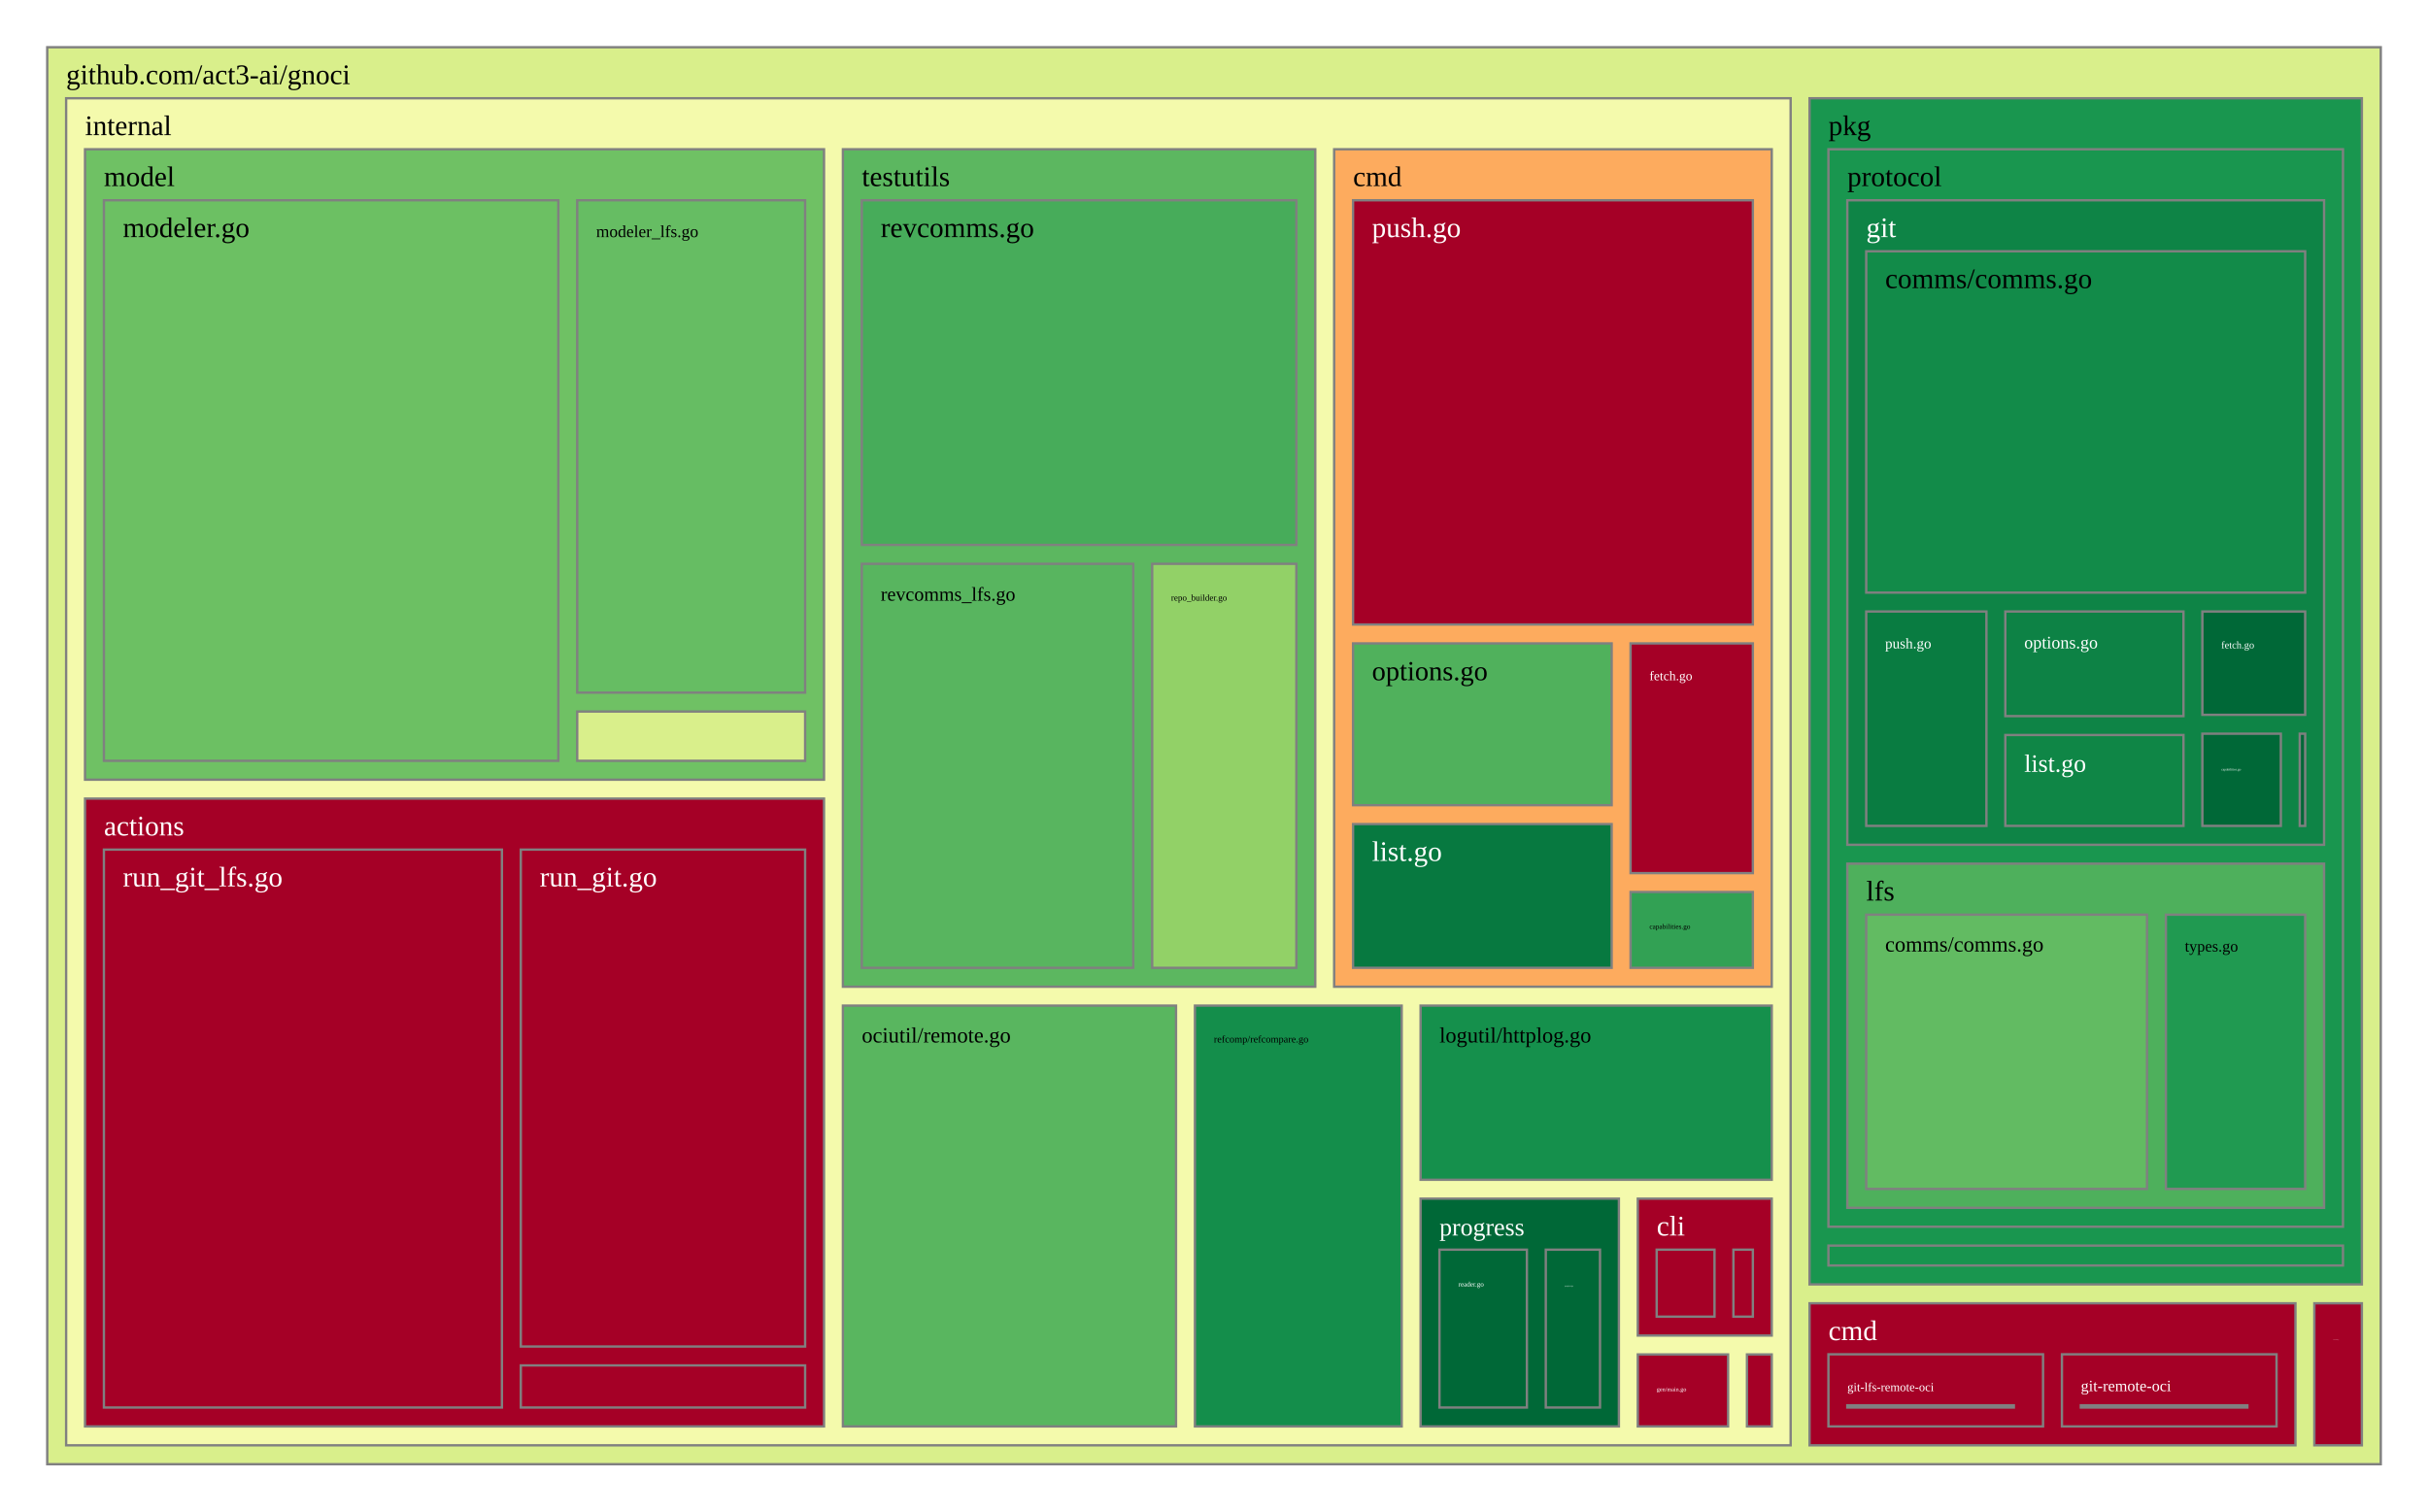
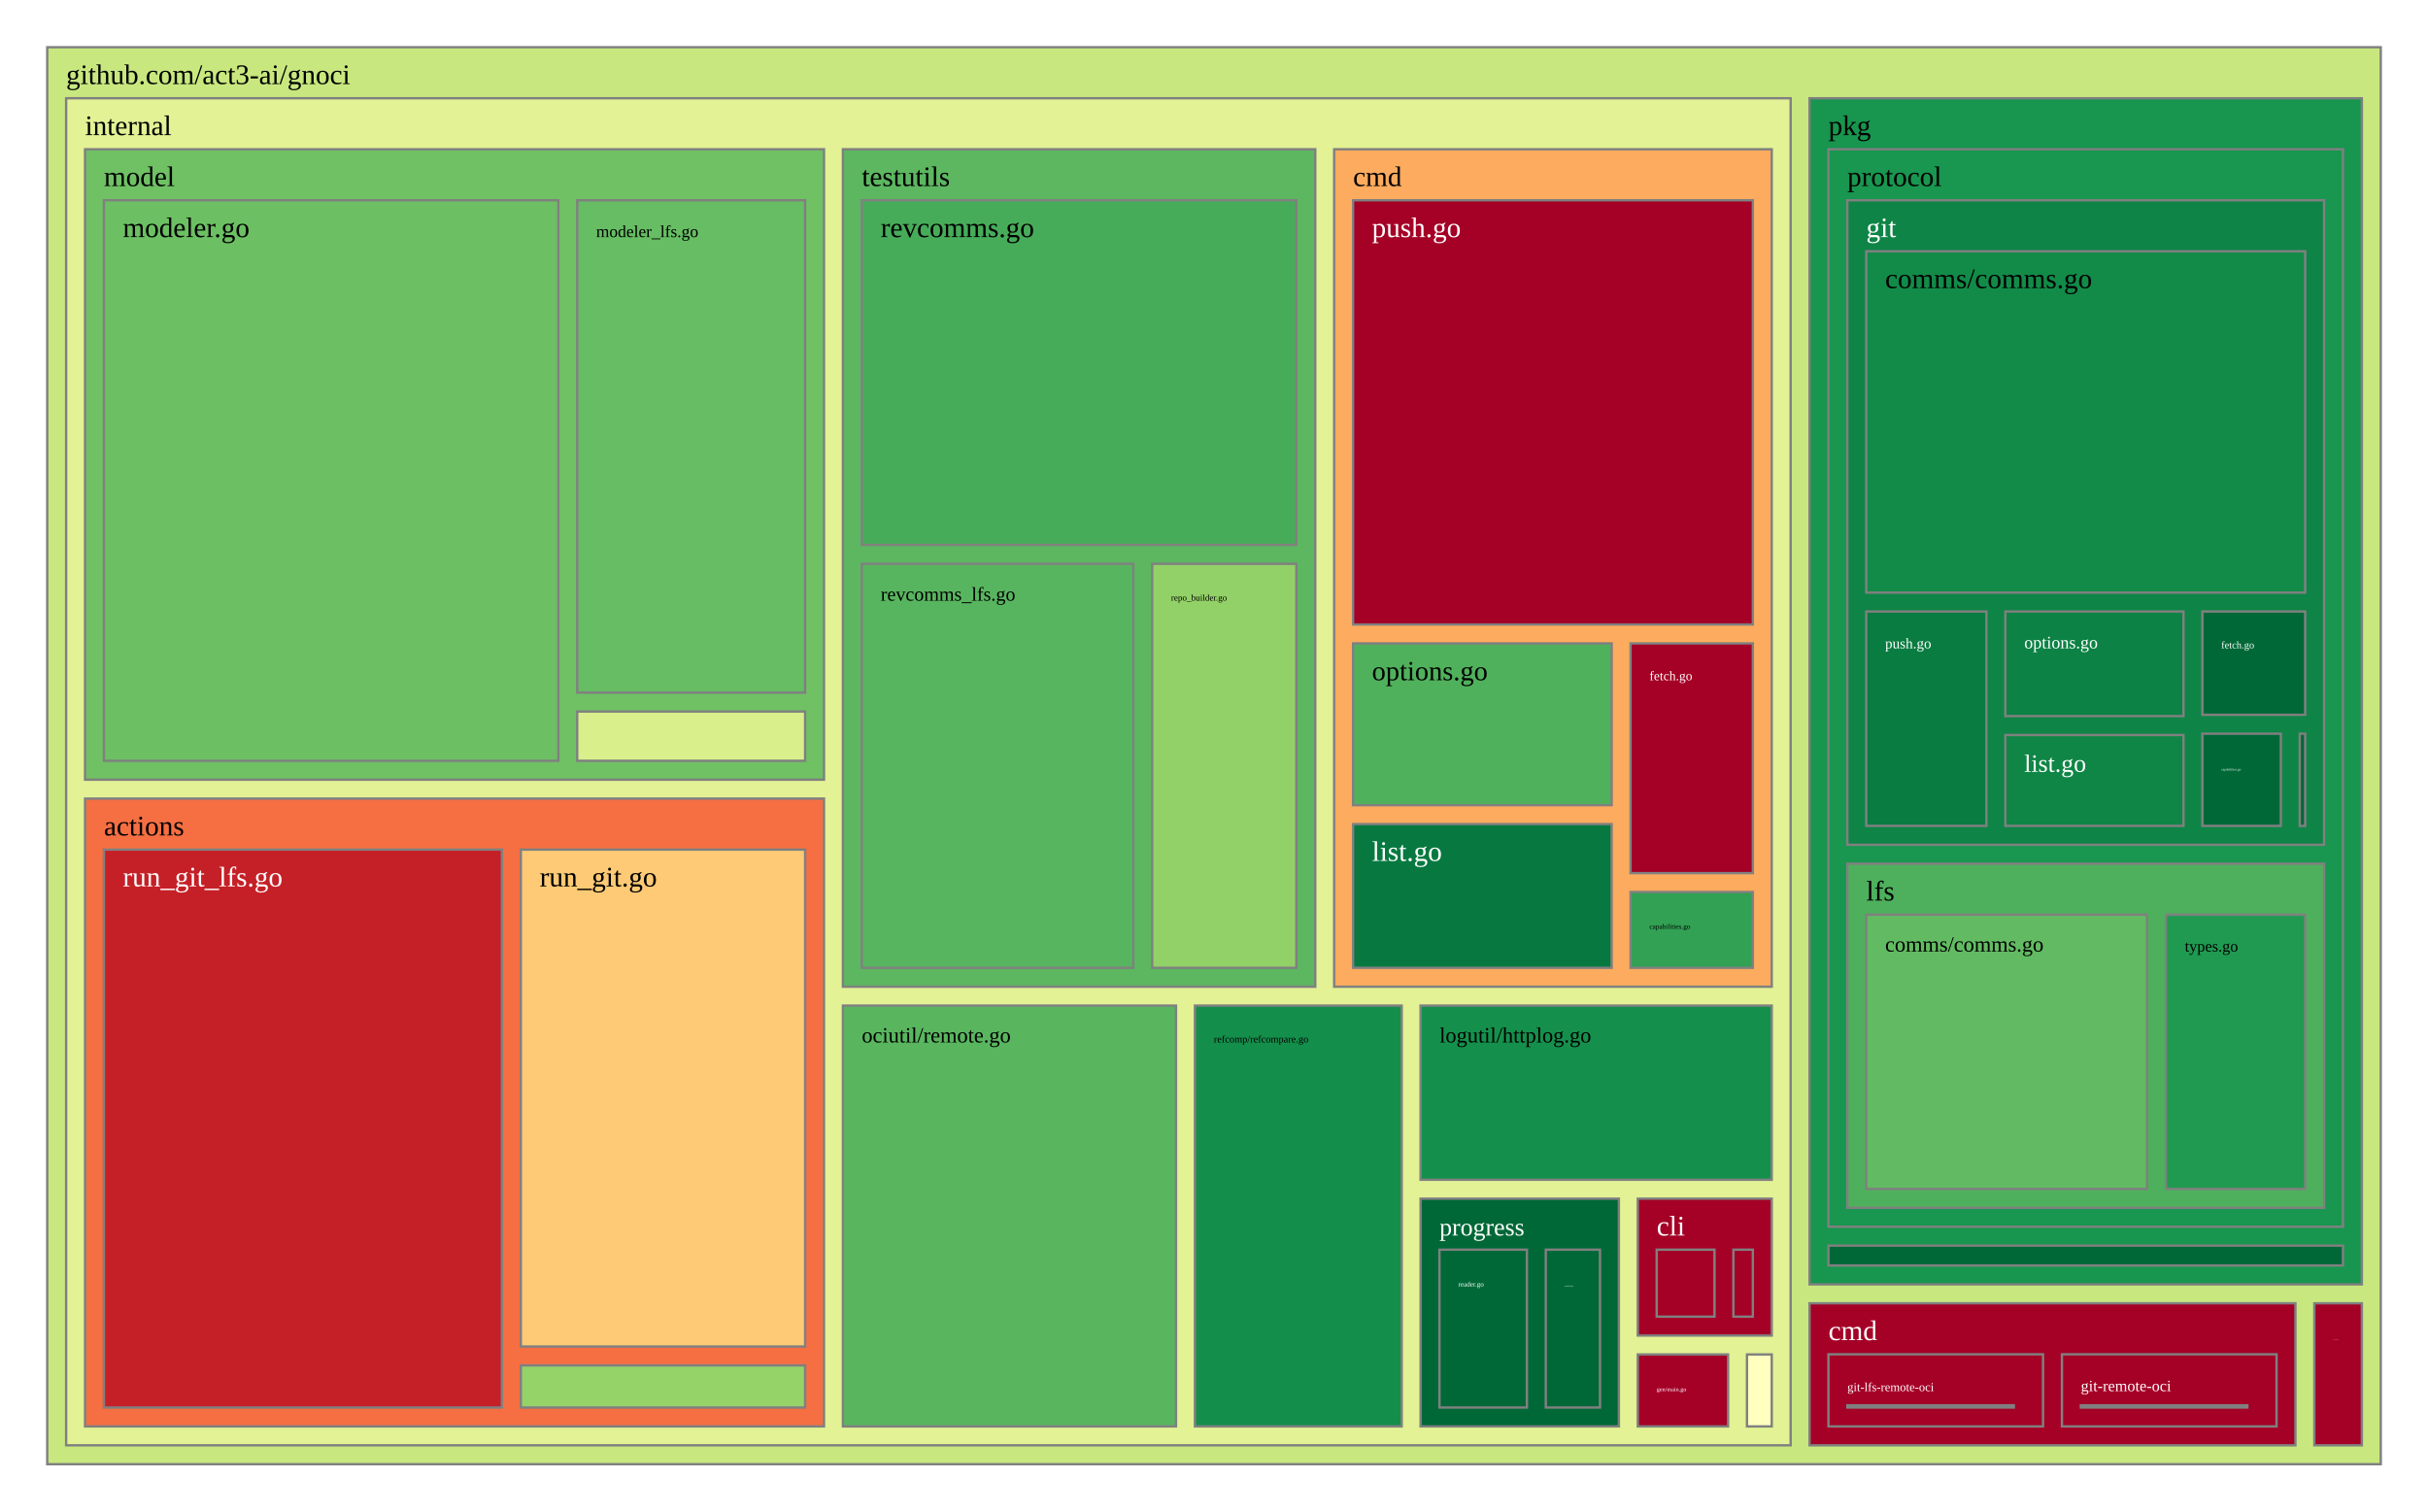
<svg xmlns="http://www.w3.org/2000/svg" viewBox="0 0 1028 640" style="background: white none repeat scroll 0% 0%;">
  <g>
-     <rect x="20" y="20" width="988" height="600" style="fill: rgb(217, 239, 139);opacity:1;fill-opacity:1.00;stroke:rgb(128,128,128);stroke-width:1px;stroke-opacity:1.00;" />
+     <rect x="20" y="20" width="988" height="600" style="fill: rgb(200, 232, 127);opacity:1;fill-opacity:1.00;stroke:rgb(128,128,128);stroke-width:1px;stroke-opacity:1.00;" />
    <text data-notex="1" text-anchor="start" transform="translate(28,35.6) scale(1)" style="font-family: Open Sans, verdana, arial, sans-serif !important; font-size: 12px; fill: rgb(0, 0, 0); fill-opacity: 1.00; white-space: pre;" data-math="N">github.com/act3-ai/gnoci</text>
  </g>
  <g>
    <rect x="766.147" y="551.86" width="205.73" height="60.14" style="fill: rgb(165, 0, 38);opacity:1;fill-opacity:1.00;stroke:rgb(128,128,128);stroke-width:1px;stroke-opacity:1.00;" />
    <text data-notex="1" text-anchor="start" transform="translate(774.1474,567.4597) scale(1)" style="font-family: Open Sans, verdana, arial, sans-serif !important; font-size: 12px; fill: rgb(255, 255, 255); fill-opacity: 1.00; white-space: pre;" data-math="N">cmd</text>
  </g>
  <g>
    <rect x="979.878" y="551.86" width="20.122" height="60.14" style="fill: rgb(165, 0, 38);opacity:1;fill-opacity:1.00;stroke:rgb(128,128,128);stroke-width:1px;stroke-opacity:1.00;" />
    <text data-notex="1" text-anchor="start" transform="translate(987.8776,567.4597) scale(0.033032)" style="font-family: Open Sans, verdana, arial, sans-serif !important; font-size: 12px; fill: rgb(255, 255, 255); fill-opacity: 1.00; white-space: pre;" data-math="N">docs/embed.go</text>
  </g>
  <g>
-     <rect x="28" y="41.6" width="730.147" height="570.4" style="fill: rgb(244, 250, 172);opacity:1;fill-opacity:1.00;stroke:rgb(128,128,128);stroke-width:1px;stroke-opacity:1.00;" />
+     <rect x="28" y="41.6" width="730.147" height="570.4" style="fill: rgb(226, 242, 149);opacity:1;fill-opacity:1.00;stroke:rgb(128,128,128);stroke-width:1px;stroke-opacity:1.00;" />
    <text data-notex="1" text-anchor="start" transform="translate(36,57.2) scale(1)" style="font-family: Open Sans, verdana, arial, sans-serif !important; font-size: 12px; fill: rgb(0, 0, 0); fill-opacity: 1.00; white-space: pre;" data-math="N">internal</text>
  </g>
  <g>
-     <rect x="766.147" y="41.6" width="233.853" height="502.26" style="fill: rgb(25, 150, 79);opacity:1;fill-opacity:1.00;stroke:rgb(128,128,128);stroke-width:1px;stroke-opacity:1.00;" />
+     <rect x="766.147" y="41.6" width="233.853" height="502.26" style="fill: rgb(24, 149, 78);opacity:1;fill-opacity:1.00;stroke:rgb(128,128,128);stroke-width:1px;stroke-opacity:1.00;" />
    <text data-notex="1" text-anchor="start" transform="translate(774.1474,57.2) scale(1)" style="font-family: Open Sans, verdana, arial, sans-serif !important; font-size: 12px; fill: rgb(0, 0, 0); fill-opacity: 1.00; white-space: pre;" data-math="N">pkg</text>
  </g>
  <g>
    <rect x="774.147" y="573.46" width="90.865" height="30.54" style="fill: rgb(165, 0, 38);opacity:1;fill-opacity:1.00;stroke:rgb(128,128,128);stroke-width:1px;stroke-opacity:1.00;" />
    <text data-notex="1" text-anchor="start" transform="translate(782.1474,589.0597) scale(0.433247)" style="font-family: Open Sans, verdana, arial, sans-serif !important; font-size: 12px; fill: rgb(255, 255, 255); fill-opacity: 1.00; white-space: pre;" data-math="N">git-lfs-remote-oci</text>
  </g>
  <g>
    <rect x="873.013" y="573.46" width="90.865" height="30.54" style="fill: rgb(165, 0, 38);opacity:1;fill-opacity:1.00;stroke:rgb(128,128,128);stroke-width:1px;stroke-opacity:1.00;" />
    <text data-notex="1" text-anchor="start" transform="translate(881.0125,589.0597) scale(0.557032)" style="font-family: Open Sans, verdana, arial, sans-serif !important; font-size: 12px; fill: rgb(255, 255, 255); fill-opacity: 1.00; white-space: pre;" data-math="N">git-remote-oci</text>
  </g>
  <g>
-     <rect x="36" y="338.154" width="312.882" height="265.846" style="fill: rgb(165, 0, 38);opacity:1;fill-opacity:1.00;stroke:rgb(128,128,128);stroke-width:1px;stroke-opacity:1.00;" />
-     <text data-notex="1" text-anchor="start" transform="translate(44,353.7543) scale(1)" style="font-family: Open Sans, verdana, arial, sans-serif !important; font-size: 12px; fill: rgb(255, 255, 255); fill-opacity: 1.00; white-space: pre;" data-math="N">actions</text>
+     <rect x="36" y="338.154" width="312.882" height="265.846" style="fill: rgb(245, 111, 67);opacity:1;fill-opacity:1.00;stroke:rgb(128,128,128);stroke-width:1px;stroke-opacity:1.00;" />
+     <text data-notex="1" text-anchor="start" transform="translate(44,353.7543) scale(1)" style="font-family: Open Sans, verdana, arial, sans-serif !important; font-size: 12px; fill: rgb(0, 0, 0); fill-opacity: 1.00; white-space: pre;" data-math="N">actions</text>
  </g>
  <g>
    <rect x="693.43" y="507.555" width="56.717" height="57.965" style="fill: rgb(165, 0, 38);opacity:1;fill-opacity:1.00;stroke:rgb(128,128,128);stroke-width:1px;stroke-opacity:1.00;" />
    <text data-notex="1" text-anchor="start" transform="translate(701.4299,523.1552) scale(1)" style="font-family: Open Sans, verdana, arial, sans-serif !important; font-size: 12px; fill: rgb(255, 255, 255); fill-opacity: 1.00; white-space: pre;" data-math="N">cli</text>
  </g>
  <g>
    <rect x="564.873" y="63.2" width="185.274" height="354.616" style="fill: rgb(253, 171, 94);opacity:1;fill-opacity:1.00;stroke:rgb(128,128,128);stroke-width:1px;stroke-opacity:1.00;" />
    <text data-notex="1" text-anchor="start" transform="translate(572.873,78.8) scale(1)" style="font-family: Open Sans, verdana, arial, sans-serif !important; font-size: 12px; fill: rgb(0, 0, 0); fill-opacity: 1.00; white-space: pre;" data-math="N">cmd</text>
  </g>
  <g>
    <rect x="693.43" y="573.52" width="38.227" height="30.48" style="fill: rgb(165, 0, 38);opacity:1;fill-opacity:1.00;stroke:rgb(128,128,128);stroke-width:1px;stroke-opacity:1.00;" />
    <text data-notex="1" text-anchor="start" transform="translate(701.4299,589.1203) scale(0.210481)" style="font-family: Open Sans, verdana, arial, sans-serif !important; font-size: 12px; fill: rgb(255, 255, 255); fill-opacity: 1.00; white-space: pre;" data-math="N">gen/main.go</text>
  </g>
  <g>
-     <rect x="739.657" y="573.52" width="10.491" height="30.48" style="fill: rgb(165, 0, 38);opacity:1;fill-opacity:1.00;stroke:rgb(128,128,128);stroke-width:1px;stroke-opacity:1.00;" />
+     <rect x="739.657" y="573.52" width="10.491" height="30.48" style="fill: rgb(255, 255, 191);opacity:1;fill-opacity:1.00;stroke:rgb(128,128,128);stroke-width:1px;stroke-opacity:1.00;" />
  </g>
  <g>
    <rect x="601.463" y="425.816" width="148.684" height="73.739" style="fill: rgb(21, 144, 76);opacity:1;fill-opacity:1.00;stroke:rgb(128,128,128);stroke-width:1px;stroke-opacity:1.00;" />
    <text data-notex="1" text-anchor="start" transform="translate(609.463,441.4158) scale(0.76785)" style="font-family: Open Sans, verdana, arial, sans-serif !important; font-size: 12px; fill: rgb(0, 0, 0); fill-opacity: 1.00; white-space: pre;" data-math="N">logutil/httplog.go</text>
  </g>
  <g>
    <rect x="36" y="63.2" width="312.882" height="266.954" style="fill: rgb(111, 193, 100);opacity:1;fill-opacity:1.00;stroke:rgb(128,128,128);stroke-width:1px;stroke-opacity:1.00;" />
    <text data-notex="1" text-anchor="start" transform="translate(44,78.8) scale(1)" style="font-family: Open Sans, verdana, arial, sans-serif !important; font-size: 12px; fill: rgb(0, 0, 0); fill-opacity: 1.00; white-space: pre;" data-math="N">model</text>
  </g>
  <g>
    <rect x="356.882" y="425.816" width="141.041" height="178.184" style="fill: rgb(89, 182, 95);opacity:1;fill-opacity:1.00;stroke:rgb(128,128,128);stroke-width:1px;stroke-opacity:1.00;" />
    <text data-notex="1" text-anchor="start" transform="translate(364.8824,441.4158) scale(0.766184)" style="font-family: Open Sans, verdana, arial, sans-serif !important; font-size: 12px; fill: rgb(0, 0, 0); fill-opacity: 1.00; white-space: pre;" data-math="N">ociutil/remote.go</text>
  </g>
  <g>
    <rect x="601.463" y="507.555" width="83.967" height="96.445" style="fill: rgb(0, 104, 55);opacity:1;fill-opacity:1.00;stroke:rgb(128,128,128);stroke-width:1px;stroke-opacity:1.00;" />
    <text data-notex="1" text-anchor="start" transform="translate(609.463,523.1552) scale(0.884986)" style="font-family: Open Sans, verdana, arial, sans-serif !important; font-size: 12px; fill: rgb(255, 255, 255); fill-opacity: 1.00; white-space: pre;" data-math="N">progress</text>
  </g>
  <g>
    <rect x="505.924" y="425.816" width="87.539" height="178.184" style="fill: rgb(20, 142, 75);opacity:1;fill-opacity:1.00;stroke:rgb(128,128,128);stroke-width:1px;stroke-opacity:1.00;" />
    <text data-notex="1" text-anchor="start" transform="translate(513.9237,441.4158) scale(0.354858)" style="font-family: Open Sans, verdana, arial, sans-serif !important; font-size: 12px; fill: rgb(0, 0, 0); fill-opacity: 1.00; white-space: pre;" data-math="N">refcomp/refcompare.go</text>
  </g>
  <g>
    <rect x="356.882" y="63.2" width="199.991" height="354.616" style="fill: rgb(92, 183, 96);opacity:1;fill-opacity:1.00;stroke:rgb(128,128,128);stroke-width:1px;stroke-opacity:1.00;" />
    <text data-notex="1" text-anchor="start" transform="translate(364.8824,78.8) scale(1)" style="font-family: Open Sans, verdana, arial, sans-serif !important; font-size: 12px; fill: rgb(0, 0, 0); fill-opacity: 1.00; white-space: pre;" data-math="N">testutils</text>
  </g>
  <g>
-     <rect x="774.147" y="527.44" width="217.853" height="8.42" style="fill: rgb(23, 148, 78);opacity:1;fill-opacity:1.00;stroke:rgb(128,128,128);stroke-width:1px;stroke-opacity:1.00;" />
+     <rect x="774.147" y="527.44" width="217.853" height="8.42" style="fill: rgb(0, 104, 55);opacity:1;fill-opacity:1.00;stroke:rgb(128,128,128);stroke-width:1px;stroke-opacity:1.00;" />
  </g>
  <g>
    <rect x="774.147" y="63.2" width="217.853" height="456.24" style="fill: rgb(25, 150, 79);opacity:1;fill-opacity:1.00;stroke:rgb(128,128,128);stroke-width:1px;stroke-opacity:1.00;" />
    <text data-notex="1" text-anchor="start" transform="translate(782.1474,78.8) scale(1)" style="font-family: Open Sans, verdana, arial, sans-serif !important; font-size: 12px; fill: rgb(0, 0, 0); fill-opacity: 1.00; white-space: pre;" data-math="N">protocol</text>
  </g>
  <g>
    <rect x="782.147" y="595.06" width="70.504" height="0.94" style="fill: rgb(165, 0, 38);opacity:1;fill-opacity:1.00;stroke:rgb(128,128,128);stroke-width:1px;stroke-opacity:1.00;" />
  </g>
  <g>
    <rect x="881.013" y="595.06" width="70.504" height="0.94" style="fill: rgb(165, 0, 38);opacity:1;fill-opacity:1.00;stroke:rgb(128,128,128);stroke-width:1px;stroke-opacity:1.00;" />
  </g>
  <g>
-     <rect x="220.511" y="578.166" width="120.372" height="17.834" style="fill: rgb(165, 0, 38);opacity:1;fill-opacity:1.00;stroke:rgb(128,128,128);stroke-width:1px;stroke-opacity:1.00;" />
+     <rect x="220.511" y="578.166" width="120.372" height="17.834" style="fill: rgb(149, 210, 104);opacity:1;fill-opacity:1.00;stroke:rgb(128,128,128);stroke-width:1px;stroke-opacity:1.00;" />
  </g>
  <g>
-     <rect x="220.511" y="359.754" width="120.372" height="210.412" style="fill: rgb(165, 0, 38);opacity:1;fill-opacity:1.00;stroke:rgb(128,128,128);stroke-width:1px;stroke-opacity:1.00;" />
-     <text data-notex="1" text-anchor="start" transform="translate(228.5108,375.3543) scale(1)" style="font-family: Open Sans, verdana, arial, sans-serif !important; font-size: 12px; fill: rgb(255, 255, 255); fill-opacity: 1.00; white-space: pre;" data-math="N">run_git.go</text>
+     <rect x="220.511" y="359.754" width="120.372" height="210.412" style="fill: rgb(254, 202, 117);opacity:1;fill-opacity:1.00;stroke:rgb(128,128,128);stroke-width:1px;stroke-opacity:1.00;" />
+     <text data-notex="1" text-anchor="start" transform="translate(228.5108,375.3543) scale(1)" style="font-family: Open Sans, verdana, arial, sans-serif !important; font-size: 12px; fill: rgb(0, 0, 0); fill-opacity: 1.00; white-space: pre;" data-math="N">run_git.go</text>
  </g>
  <g>
-     <rect x="44" y="359.754" width="168.511" height="236.246" style="fill: rgb(165, 0, 38);opacity:1;fill-opacity:1.00;stroke:rgb(128,128,128);stroke-width:1px;stroke-opacity:1.00;" />
+     <rect x="44" y="359.754" width="168.511" height="236.246" style="fill: rgb(197, 32, 39);opacity:1;fill-opacity:1.00;stroke:rgb(128,128,128);stroke-width:1px;stroke-opacity:1.00;" />
    <text data-notex="1" text-anchor="start" transform="translate(52,375.3543) scale(1)" style="font-family: Open Sans, verdana, arial, sans-serif !important; font-size: 12px; fill: rgb(255, 255, 255); fill-opacity: 1.00; white-space: pre;" data-math="N">run_git_lfs.go</text>
  </g>
  <g>
    <rect x="701.43" y="529.155" width="24.478" height="28.365" style="fill: rgb(165, 0, 38);opacity:1;fill-opacity:1.00;stroke:rgb(128,128,128);stroke-width:1px;stroke-opacity:1.00;" />
  </g>
  <g>
    <rect x="733.908" y="529.155" width="8.239" height="28.365" style="fill: rgb(165, 0, 38);opacity:1;fill-opacity:1.00;stroke:rgb(128,128,128);stroke-width:1px;stroke-opacity:1.00;" />
  </g>
  <g>
    <rect x="690.369" y="377.712" width="51.779" height="32.104" style="fill: rgb(50, 161, 84);opacity:1;fill-opacity:1.00;stroke:rgb(128,128,128);stroke-width:1px;stroke-opacity:1.00;" />
    <text data-notex="1" text-anchor="start" transform="translate(698.3688,393.3117) scale(0.248462)" style="font-family: Open Sans, verdana, arial, sans-serif !important; font-size: 12px; fill: rgb(0, 0, 0); fill-opacity: 1.00; white-space: pre;" data-math="N">capabilities.go</text>
  </g>
  <g>
    <rect x="690.369" y="272.438" width="51.779" height="97.273" style="fill: rgb(165, 0, 38);opacity:1;fill-opacity:1.00;stroke:rgb(128,128,128);stroke-width:1px;stroke-opacity:1.00;" />
    <text data-notex="1" text-anchor="start" transform="translate(698.3688,288.0384) scale(0.465867)" style="font-family: Open Sans, verdana, arial, sans-serif !important; font-size: 12px; fill: rgb(255, 255, 255); fill-opacity: 1.00; white-space: pre;" data-math="N">fetch.go</text>
  </g>
  <g>
    <rect x="572.873" y="348.953" width="109.496" height="60.863" style="fill: rgb(7, 121, 64);opacity:1;fill-opacity:1.00;stroke:rgb(128,128,128);stroke-width:1px;stroke-opacity:1.00;" />
    <text data-notex="1" text-anchor="start" transform="translate(580.873,364.5528) scale(1)" style="font-family: Open Sans, verdana, arial, sans-serif !important; font-size: 12px; fill: rgb(255, 255, 255); fill-opacity: 1.00; white-space: pre;" data-math="N">list.go</text>
  </g>
  <g>
    <rect x="572.873" y="272.438" width="109.496" height="68.514" style="fill: rgb(80, 177, 92);opacity:1;fill-opacity:1.00;stroke:rgb(128,128,128);stroke-width:1px;stroke-opacity:1.00;" />
    <text data-notex="1" text-anchor="start" transform="translate(580.873,288.0384) scale(0.973914)" style="font-family: Open Sans, verdana, arial, sans-serif !important; font-size: 12px; fill: rgb(0, 0, 0); fill-opacity: 1.00; white-space: pre;" data-math="N">options.go</text>
  </g>
  <g>
    <rect x="572.873" y="84.8" width="169.274" height="179.638" style="fill: rgb(165, 0, 38);opacity:1;fill-opacity:1.00;stroke:rgb(128,128,128);stroke-width:1px;stroke-opacity:1.00;" />
    <text data-notex="1" text-anchor="start" transform="translate(580.873,100.4) scale(1)" style="font-family: Open Sans, verdana, arial, sans-serif !important; font-size: 12px; fill: rgb(255, 255, 255); fill-opacity: 1.00; white-space: pre;" data-math="N">push.go</text>
  </g>
  <g>
    <rect x="44" y="84.8" width="192.386" height="237.354" style="fill: rgb(108, 192, 99);opacity:1;fill-opacity:1.00;stroke:rgb(128,128,128);stroke-width:1px;stroke-opacity:1.00;" />
    <text data-notex="1" text-anchor="start" transform="translate(52,100.4) scale(1)" style="font-family: Open Sans, verdana, arial, sans-serif !important; font-size: 12px; fill: rgb(0, 0, 0); fill-opacity: 1.00; white-space: pre;" data-math="N">modeler.go</text>
  </g>
  <g>
    <rect x="244.386" y="84.8" width="96.496" height="208.489" style="fill: rgb(102, 189, 99);opacity:1;fill-opacity:1.00;stroke:rgb(128,128,128);stroke-width:1px;stroke-opacity:1.00;" />
    <text data-notex="1" text-anchor="start" transform="translate(252.3864,100.4) scale(0.598928)" style="font-family: Open Sans, verdana, arial, sans-serif !important; font-size: 12px; fill: rgb(0, 0, 0); fill-opacity: 1.00; white-space: pre;" data-math="N">modeler_lfs.go</text>
  </g>
  <g>
    <rect x="244.386" y="301.289" width="96.496" height="20.865" style="fill: rgb(217, 239, 139);opacity:1;fill-opacity:1.00;stroke:rgb(128,128,128);stroke-width:1px;stroke-opacity:1.00;" />
  </g>
  <g>
    <rect x="654.48" y="529.155" width="22.949" height="66.845" style="fill: rgb(0, 104, 55);opacity:1;fill-opacity:1.00;stroke:rgb(128,128,128);stroke-width:1px;stroke-opacity:1.00;" />
    <text data-notex="1" text-anchor="start" transform="translate(662.4804,544.7552) scale(0.06581)" style="font-family: Open Sans, verdana, arial, sans-serif !important; font-size: 12px; fill: rgb(255, 255, 255); fill-opacity: 1.00; white-space: pre;" data-math="N">progress.go</text>
  </g>
  <g>
    <rect x="609.463" y="529.155" width="37.017" height="66.845" style="fill: rgb(0, 104, 55);opacity:1;fill-opacity:1.00;stroke:rgb(128,128,128);stroke-width:1px;stroke-opacity:1.00;" />
    <text data-notex="1" text-anchor="start" transform="translate(617.463,544.7552) scale(0.243258)" style="font-family: Open Sans, verdana, arial, sans-serif !important; font-size: 12px; fill: rgb(255, 255, 255); fill-opacity: 1.00; white-space: pre;" data-math="N">reader.go</text>
  </g>
  <g>
    <rect x="487.824" y="238.741" width="61.049" height="171.075" style="fill: rgb(146, 209, 103);opacity:1;fill-opacity:1.00;stroke:rgb(128,128,128);stroke-width:1px;stroke-opacity:1.00;" />
    <text data-notex="1" text-anchor="start" transform="translate(495.8238,254.3413) scale(0.312842)" style="font-family: Open Sans, verdana, arial, sans-serif !important; font-size: 12px; fill: rgb(0, 0, 0); fill-opacity: 1.00; white-space: pre;" data-math="N">repo_builder.go</text>
  </g>
  <g>
    <rect x="364.882" y="84.8" width="183.991" height="145.941" style="fill: rgb(71, 172, 90);opacity:1;fill-opacity:1.00;stroke:rgb(128,128,128);stroke-width:1px;stroke-opacity:1.00;" />
    <text data-notex="1" text-anchor="start" transform="translate(372.8824,100.4) scale(1)" style="font-family: Open Sans, verdana, arial, sans-serif !important; font-size: 12px; fill: rgb(0, 0, 0); fill-opacity: 1.00; white-space: pre;" data-math="N">revcomms.go</text>
  </g>
  <g>
    <rect x="364.882" y="238.741" width="114.941" height="171.075" style="fill: rgb(88, 181, 95);opacity:1;fill-opacity:1.00;stroke:rgb(128,128,128);stroke-width:1px;stroke-opacity:1.00;" />
    <text data-notex="1" text-anchor="start" transform="translate(372.8824,254.3413) scale(0.687093)" style="font-family: Open Sans, verdana, arial, sans-serif !important; font-size: 12px; fill: rgb(0, 0, 0); fill-opacity: 1.00; white-space: pre;" data-math="N">revcomms_lfs.go</text>
  </g>
  <g>
    <rect x="782.147" y="84.8" width="201.853" height="272.909" style="fill: rgb(14, 132, 70);opacity:1;fill-opacity:1.00;stroke:rgb(128,128,128);stroke-width:1px;stroke-opacity:1.00;" />
    <text data-notex="1" text-anchor="start" transform="translate(790.1474,100.4) scale(1)" style="font-family: Open Sans, verdana, arial, sans-serif !important; font-size: 12px; fill: rgb(255, 255, 255); fill-opacity: 1.00; white-space: pre;" data-math="N">git</text>
  </g>
  <g>
    <rect x="782.147" y="365.709" width="201.853" height="145.731" style="fill: rgb(78, 176, 92);opacity:1;fill-opacity:1.00;stroke:rgb(128,128,128);stroke-width:1px;stroke-opacity:1.00;" />
    <text data-notex="1" text-anchor="start" transform="translate(790.1474,381.3086) scale(1)" style="font-family: Open Sans, verdana, arial, sans-serif !important; font-size: 12px; fill: rgb(0, 0, 0); fill-opacity: 1.00; white-space: pre;" data-math="N">lfs</text>
  </g>
  <g>
    <rect x="932.47" y="310.674" width="33.224" height="39.035" style="fill: rgb(0, 104, 55);opacity:1;fill-opacity:1.00;stroke:rgb(128,128,128);stroke-width:1px;stroke-opacity:1.00;" />
    <text data-notex="1" text-anchor="start" transform="translate(940.4696,326.2738) scale(0.119614)" style="font-family: Open Sans, verdana, arial, sans-serif !important; font-size: 12px; fill: rgb(255, 255, 255); fill-opacity: 1.00; white-space: pre;" data-math="N">capabilities.go</text>
  </g>
  <g>
    <rect x="973.694" y="310.674" width="2.306" height="39.035" style="fill: rgb(0, 104, 55);opacity:1;fill-opacity:1.00;stroke:rgb(128,128,128);stroke-width:1px;stroke-opacity:1.00;" />
  </g>
  <g>
    <rect x="790.147" y="106.4" width="185.853" height="144.536" style="fill: rgb(18, 139, 73);opacity:1;fill-opacity:1.00;stroke:rgb(128,128,128);stroke-width:1px;stroke-opacity:1.00;" />
    <text data-notex="1" text-anchor="start" transform="translate(798.1474,122) scale(1)" style="font-family: Open Sans, verdana, arial, sans-serif !important; font-size: 12px; fill: rgb(0, 0, 0); fill-opacity: 1.00; white-space: pre;" data-math="N">comms/comms.go</text>
  </g>
  <g>
    <rect x="932.47" y="258.936" width="43.53" height="43.738" style="fill: rgb(0, 104, 55);opacity:1;fill-opacity:1.00;stroke:rgb(128,128,128);stroke-width:1px;stroke-opacity:1.00;" />
    <text data-notex="1" text-anchor="start" transform="translate(940.4696,274.5356) scale(0.358469)" style="font-family: Open Sans, verdana, arial, sans-serif !important; font-size: 12px; fill: rgb(255, 255, 255); fill-opacity: 1.00; white-space: pre;" data-math="N">fetch.go</text>
  </g>
  <g>
    <rect x="849.039" y="311.227" width="75.43" height="38.481" style="fill: rgb(15, 134, 70);opacity:1;fill-opacity:1.00;stroke:rgb(128,128,128);stroke-width:1px;stroke-opacity:1.00;" />
    <text data-notex="1" text-anchor="start" transform="translate(857.0393,326.8272) scale(0.884378)" style="font-family: Open Sans, verdana, arial, sans-serif !important; font-size: 12px; fill: rgb(255, 255, 255); fill-opacity: 1.00; white-space: pre;" data-math="N">list.go</text>
  </g>
  <g>
    <rect x="849.039" y="258.936" width="75.43" height="44.292" style="fill: rgb(13, 130, 69);opacity:1;fill-opacity:1.00;stroke:rgb(128,128,128);stroke-width:1px;stroke-opacity:1.00;" />
    <text data-notex="1" text-anchor="start" transform="translate(857.0393,274.5356) scale(0.619065)" style="font-family: Open Sans, verdana, arial, sans-serif !important; font-size: 12px; fill: rgb(255, 255, 255); fill-opacity: 1.00; white-space: pre;" data-math="N">options.go</text>
  </g>
  <g>
    <rect x="790.147" y="258.936" width="50.892" height="90.773" style="fill: rgb(9, 124, 65);opacity:1;fill-opacity:1.00;stroke:rgb(128,128,128);stroke-width:1px;stroke-opacity:1.00;" />
    <text data-notex="1" text-anchor="start" transform="translate(798.1474,274.5356) scale(0.519225)" style="font-family: Open Sans, verdana, arial, sans-serif !important; font-size: 12px; fill: rgb(255, 255, 255); fill-opacity: 1.00; white-space: pre;" data-math="N">push.go</text>
  </g>
  <g>
    <rect x="790.147" y="387.309" width="118.885" height="116.131" style="fill: rgb(98, 187, 98);opacity:1;fill-opacity:1.00;stroke:rgb(128,128,128);stroke-width:1px;stroke-opacity:1.00;" />
    <text data-notex="1" text-anchor="start" transform="translate(798.1474,402.9086) scale(0.765516)" style="font-family: Open Sans, verdana, arial, sans-serif !important; font-size: 12px; fill: rgb(0, 0, 0); fill-opacity: 1.00; white-space: pre;" data-math="N">comms/comms.go</text>
  </g>
  <g>
    <rect x="917.033" y="387.309" width="58.967" height="116.131" style="fill: rgb(32, 154, 81);opacity:1;fill-opacity:1.00;stroke:rgb(128,128,128);stroke-width:1px;stroke-opacity:1.00;" />
    <text data-notex="1" text-anchor="start" transform="translate(925.0327,402.9086) scale(0.55947)" style="font-family: Open Sans, verdana, arial, sans-serif !important; font-size: 12px; fill: rgb(0, 0, 0); fill-opacity: 1.00; white-space: pre;" data-math="N">types.go</text>
  </g>
</svg>
